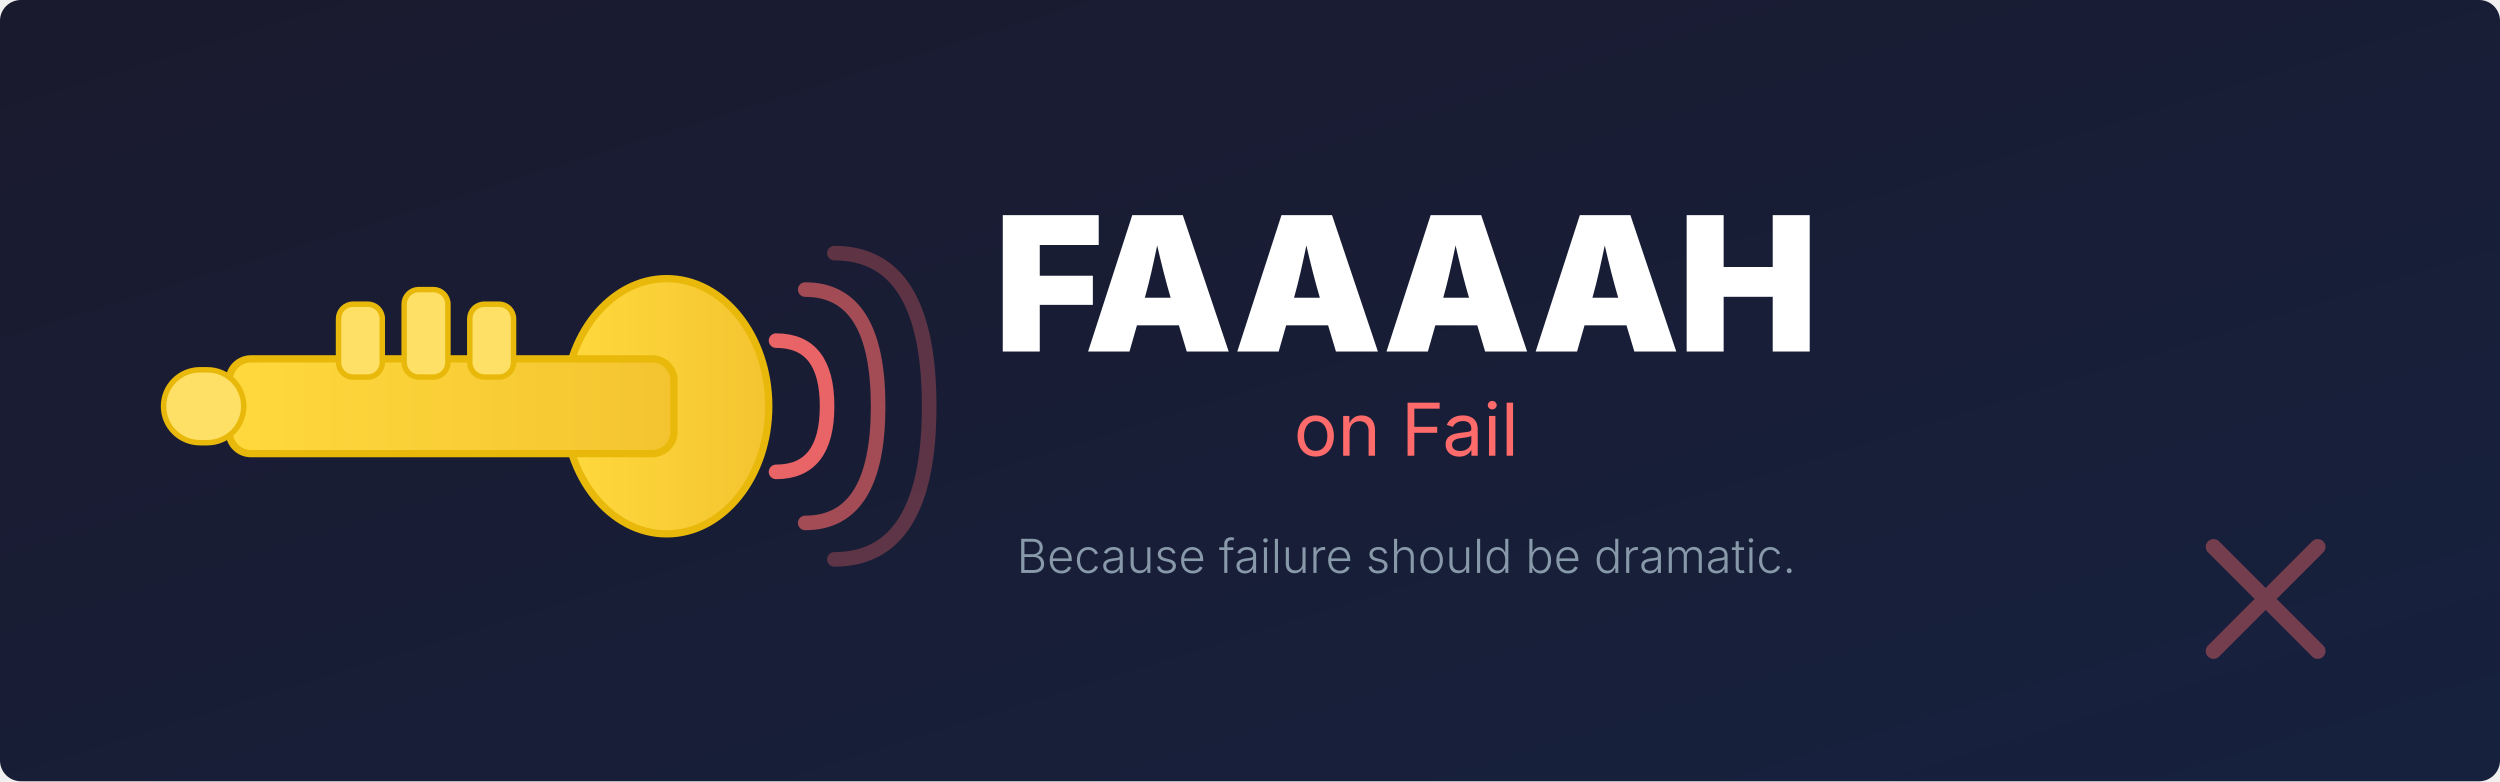
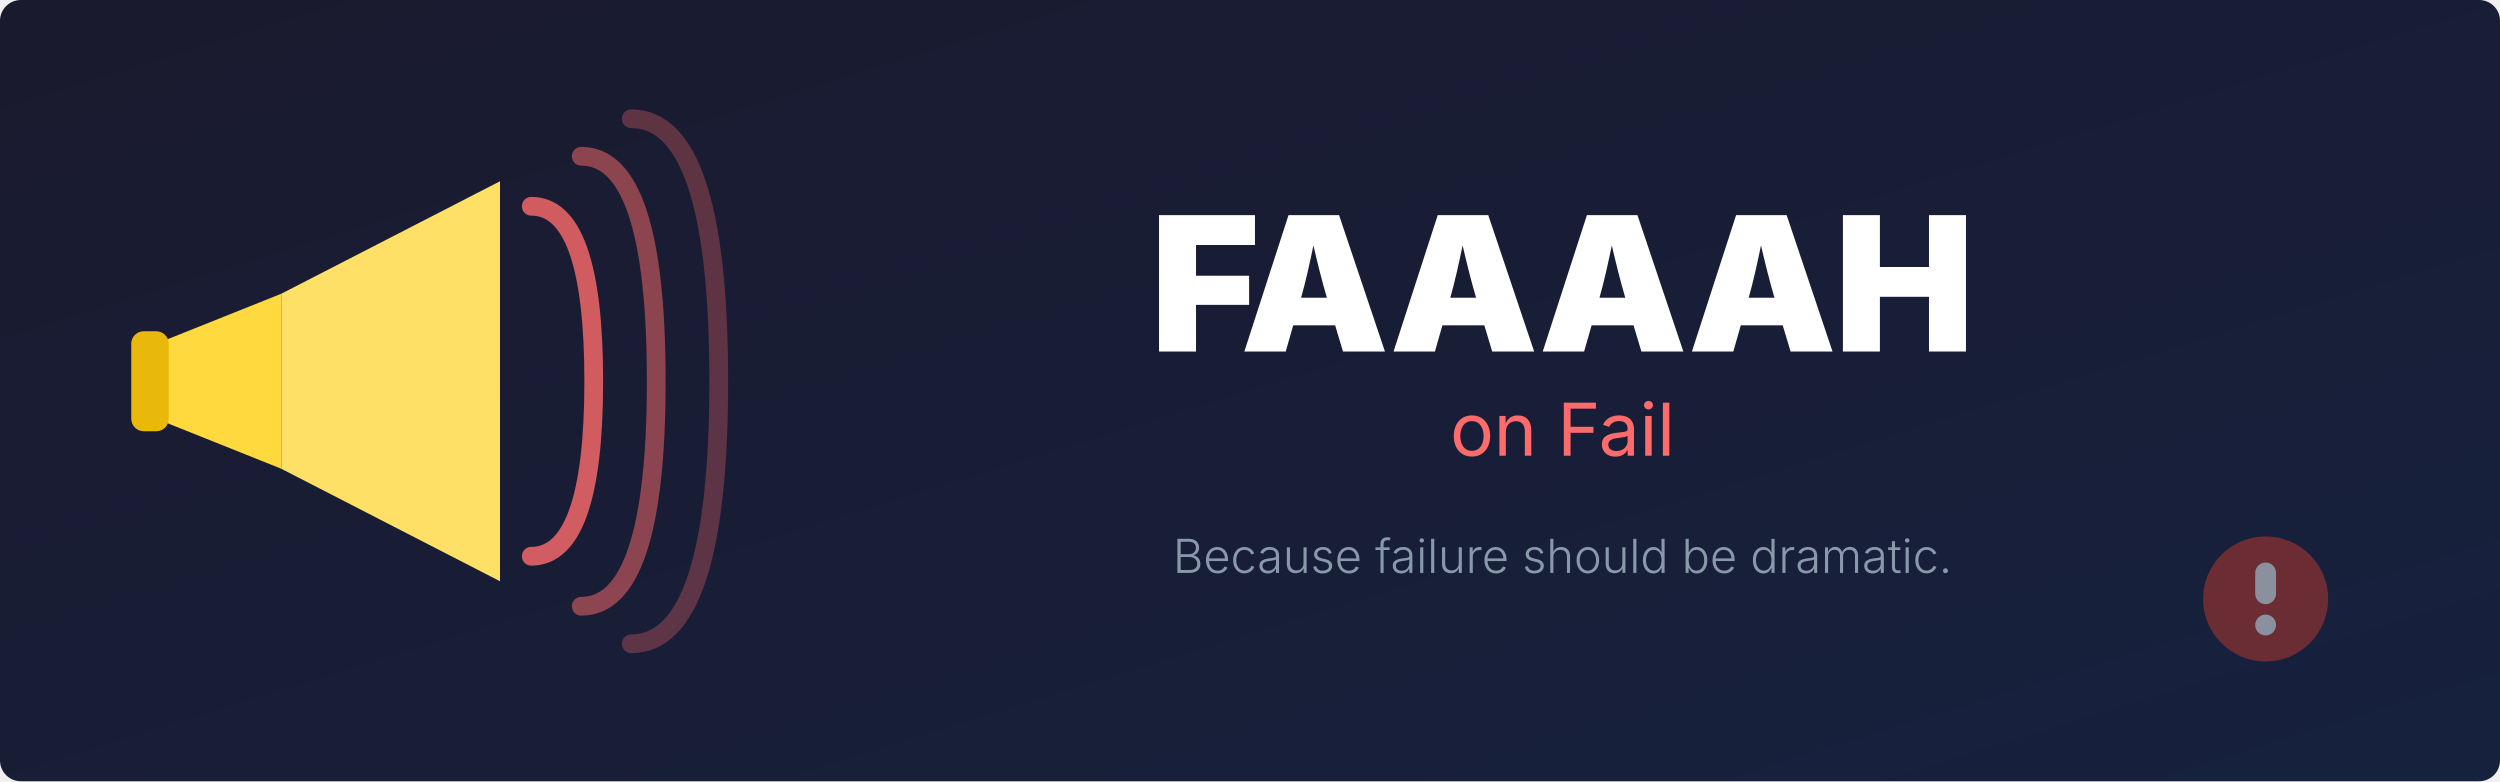
<svg xmlns="http://www.w3.org/2000/svg" viewBox="0 0 960 300" width="960" height="300">
  <defs>
    <linearGradient id="bannerBg" x1="0%" y1="0%" x2="100%" y2="100%">
      <stop offset="0%" style="stop-color:#1a1a2e" />
      <stop offset="100%" style="stop-color:#16213e" />
    </linearGradient>
-     <linearGradient id="trumpetGrad" x1="0%" y1="0%" x2="100%" y2="0%">
-       <stop offset="0%" style="stop-color:#FFD93D" />
-       <stop offset="100%" style="stop-color:#F4C430" />
-     </linearGradient>
  </defs>
  <rect width="960" height="300" fill="url(#bannerBg)" rx="8" />
-   <g transform="translate(60, 100) scale(1.4)">
-     <ellipse cx="140" cy="40" rx="28" ry="35" fill="url(#trumpetGrad)" stroke="#E8B90A" stroke-width="2" />
-     <rect x="20" y="27" width="122" height="26" rx="6" fill="url(#trumpetGrad)" stroke="#E8B90A" stroke-width="2" />
-     <rect x="50" y="12" width="12" height="20" rx="4" fill="#FFE066" stroke="#E8B90A" stroke-width="1.5" />
-     <rect x="68" y="8" width="12" height="24" rx="4" fill="#FFE066" stroke="#E8B90A" stroke-width="1.5" />
-     <rect x="86" y="12" width="12" height="20" rx="4" fill="#FFE066" stroke="#E8B90A" stroke-width="1.5" />
-     <rect x="2" y="30" width="22" height="20" rx="10" fill="#FFE066" stroke="#E8B90A" stroke-width="1.5" />
-     <path d="M170 22 Q184 22 184 40 Q184 58 170 58" fill="none" stroke="#FF6B6B" stroke-width="4" stroke-linecap="round" opacity="0.9" />
-     <path d="M178 8 Q198 8 198 40 Q198 72 178 72" fill="none" stroke="#FF6B6B" stroke-width="4" stroke-linecap="round" opacity="0.6" />
-     <path d="M186 -2 Q212 -2 212 40 Q212 82 186 82" fill="none" stroke="#FF6B6B" stroke-width="4" stroke-linecap="round" opacity="0.3" />
+   <g transform="translate(60, 60) scale(2.4)">
+     <path d="M0,30 L20,22 L20,50 L0,42 Z" fill="#FFD93D" />
+     <path d="M20,22 L55,4 L55,68 L20,50 Z" fill="#FFE066" />
+     <rect x="-4" y="28" width="6" height="16" rx="2" fill="#E8B90A" />
  </g>
-   <text x="540" y="135" font-family="system-ui, -apple-system, sans-serif" font-size="72" font-weight="900" fill="#FFFFFF" text-anchor="middle" letter-spacing="-1">FAAAAH</text>
-   <text x="540" y="175" font-family="system-ui, -apple-system, sans-serif" font-size="28" font-weight="400" fill="#FF6B6B" text-anchor="middle">on Fail</text>
-   <text x="540" y="220" font-family="system-ui, -apple-system, sans-serif" font-size="18" font-weight="300" fill="#8899AA" text-anchor="middle">Because failure should be dramatic.</text>
-   <g transform="translate(870, 230)" opacity="0.4">
-     <line x1="-20" y1="-20" x2="20" y2="20" stroke="#FF6B6B" stroke-width="6" stroke-linecap="round" />
-     <line x1="20" y1="-20" x2="-20" y2="20" stroke="#FF6B6B" stroke-width="6" stroke-linecap="round" />
+   <g transform="translate(60, 60) scale(2.4)">
+     <path d="M60 8 Q70 8 70 36 Q70 64 60 64" fill="none" stroke="#FF6B6B" stroke-width="3" stroke-linecap="round" opacity="0.8" />
+     <path d="M68 0 Q80 0 80 36 Q80 72 68 72" fill="none" stroke="#FF6B6B" stroke-width="3" stroke-linecap="round" opacity="0.5" />
+     <path d="M76 -6 Q90 -6 90 36 Q90 78 76 78" fill="none" stroke="#FF6B6B" stroke-width="3" stroke-linecap="round" opacity="0.3" />
+   </g>
+   <text x="600" y="135" font-family="system-ui, -apple-system, sans-serif" font-size="72" font-weight="900" fill="#FFFFFF" text-anchor="middle" letter-spacing="-1">FAAAAH</text>
+   <text x="600" y="175" font-family="system-ui, -apple-system, sans-serif" font-size="28" font-weight="400" fill="#FF6B6B" text-anchor="middle">on Fail</text>
+   <text x="600" y="220" font-family="system-ui, -apple-system, sans-serif" font-size="18" font-weight="300" fill="#8899AA" text-anchor="middle">Because failure should be dramatic.</text>
+   <g transform="translate(870, 230)" opacity="0.5">
+     <circle cx="0" cy="0" r="24" fill="#C0392B" />
+     <rect x="-4" y="-14" width="8" height="16" rx="4" fill="#FFF" />
+     <circle cx="0" cy="10" r="4" fill="#FFF" />
  </g>
</svg>
